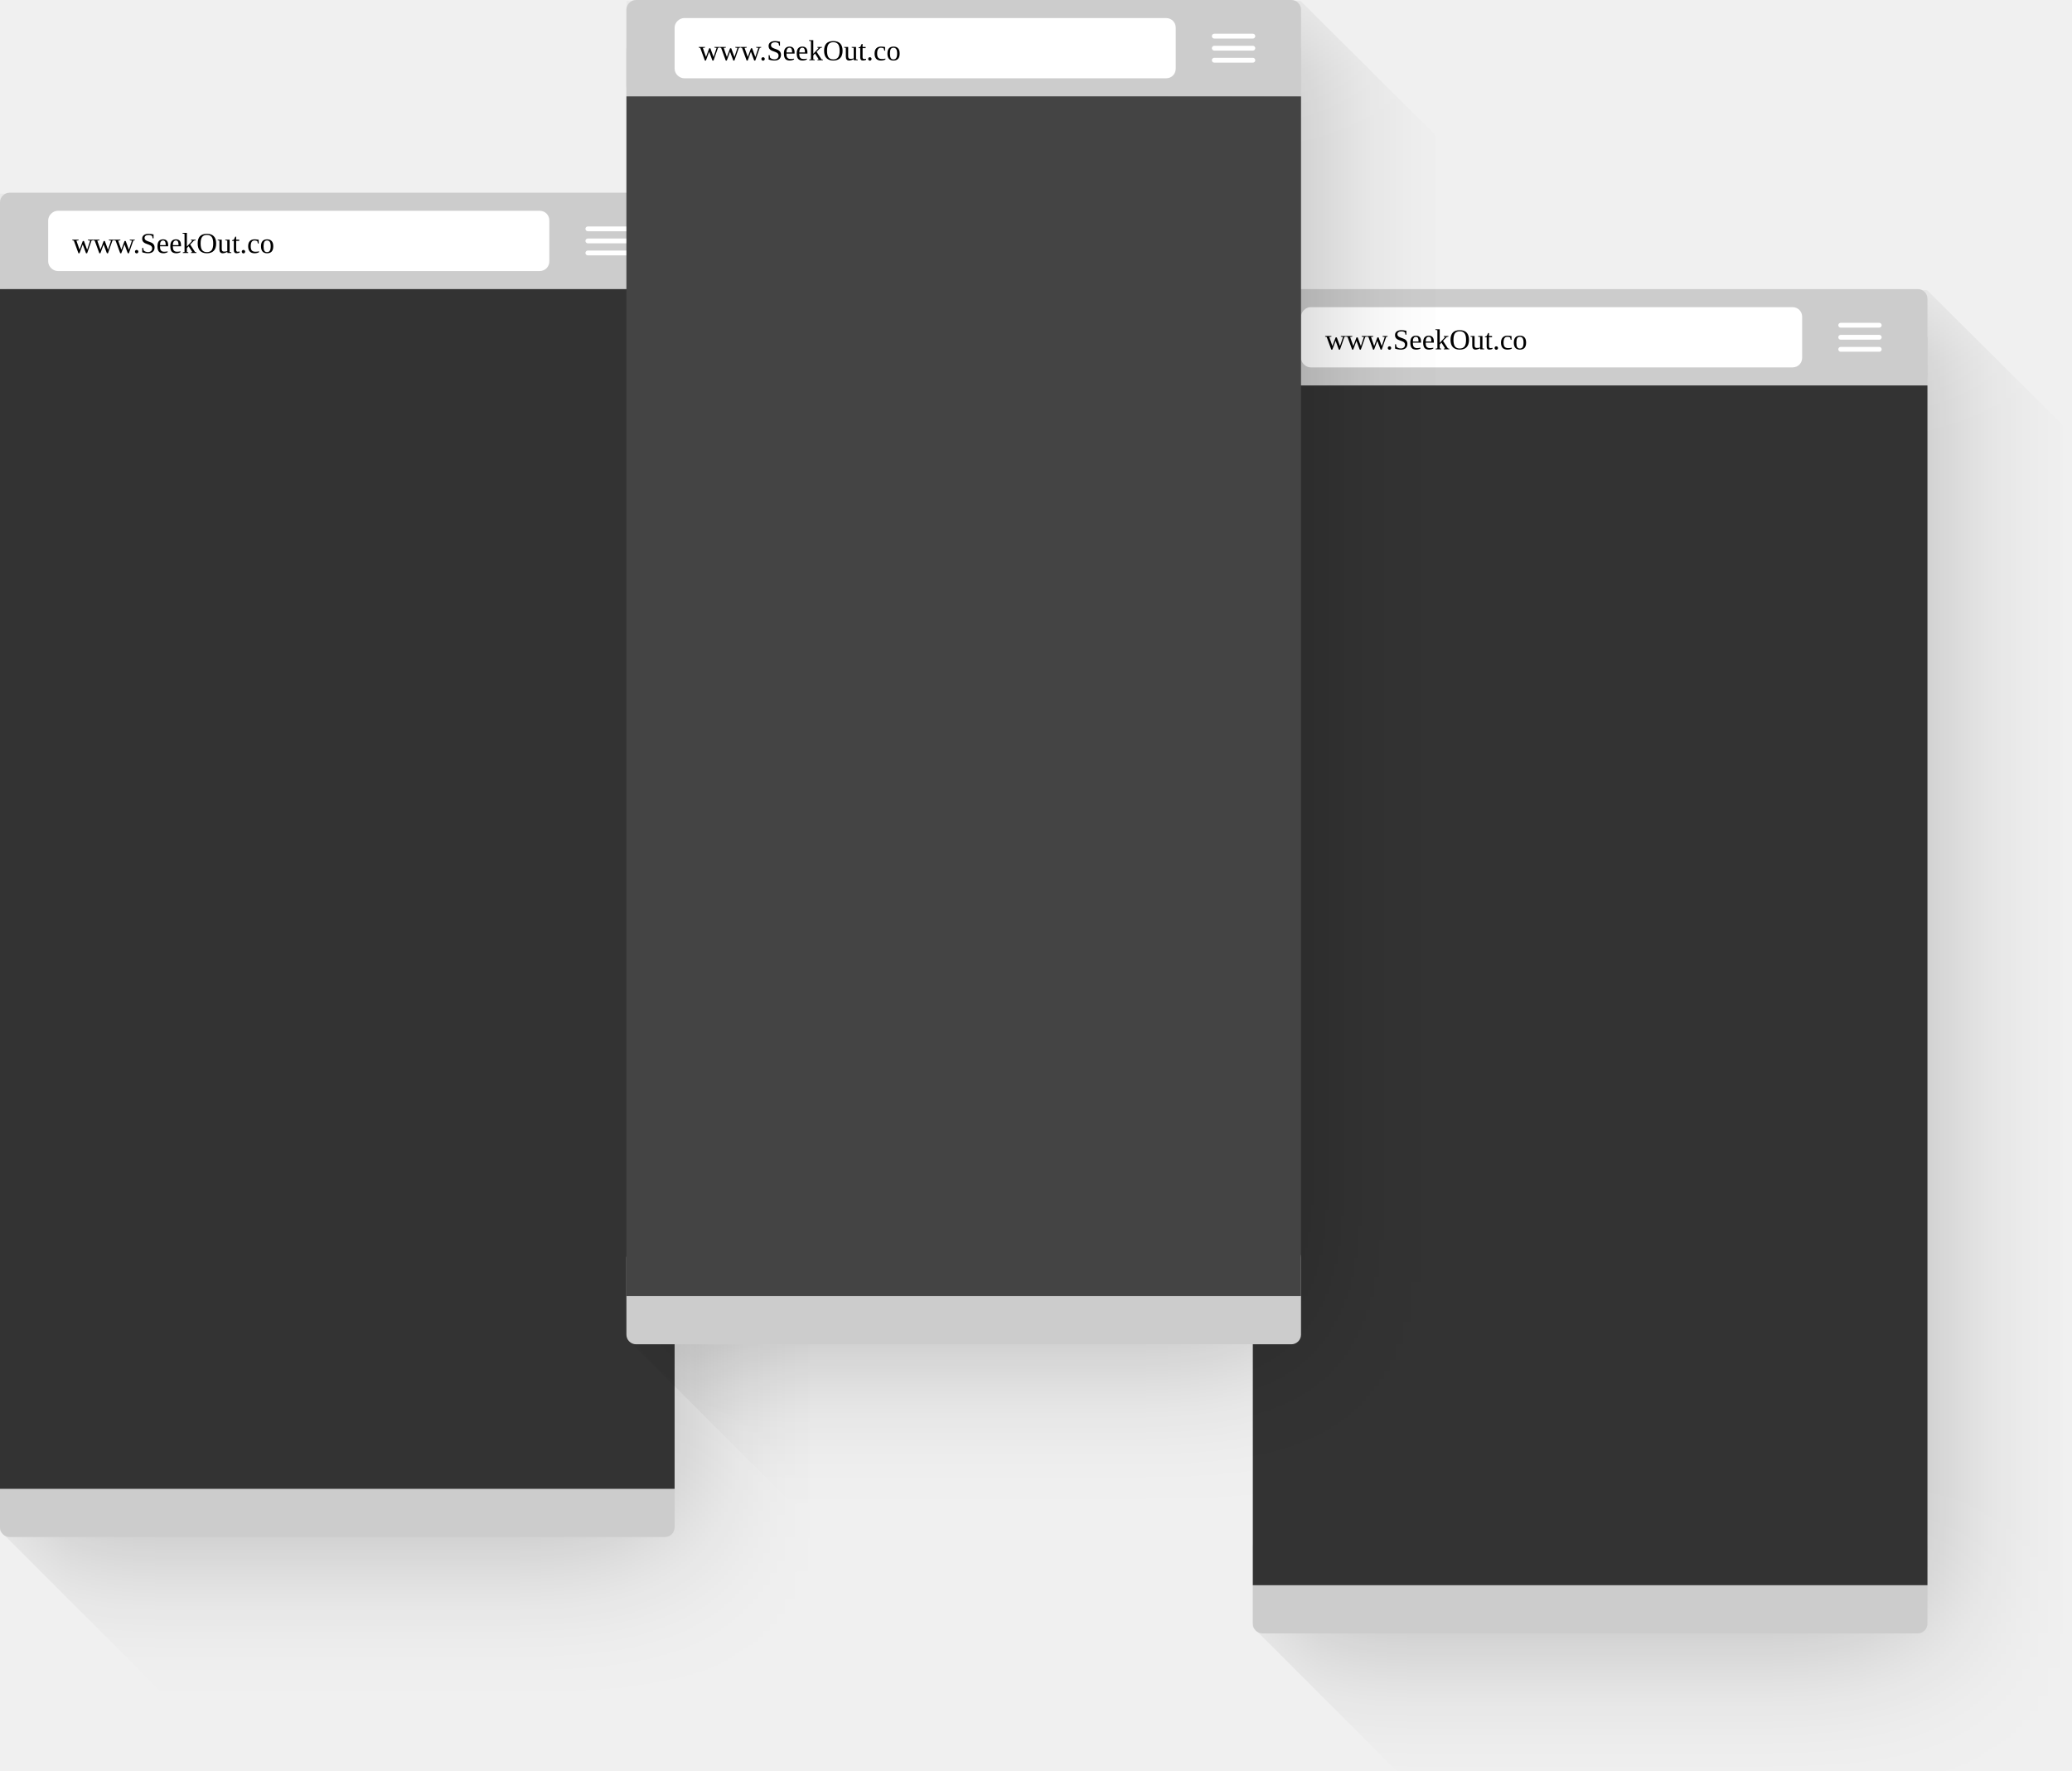
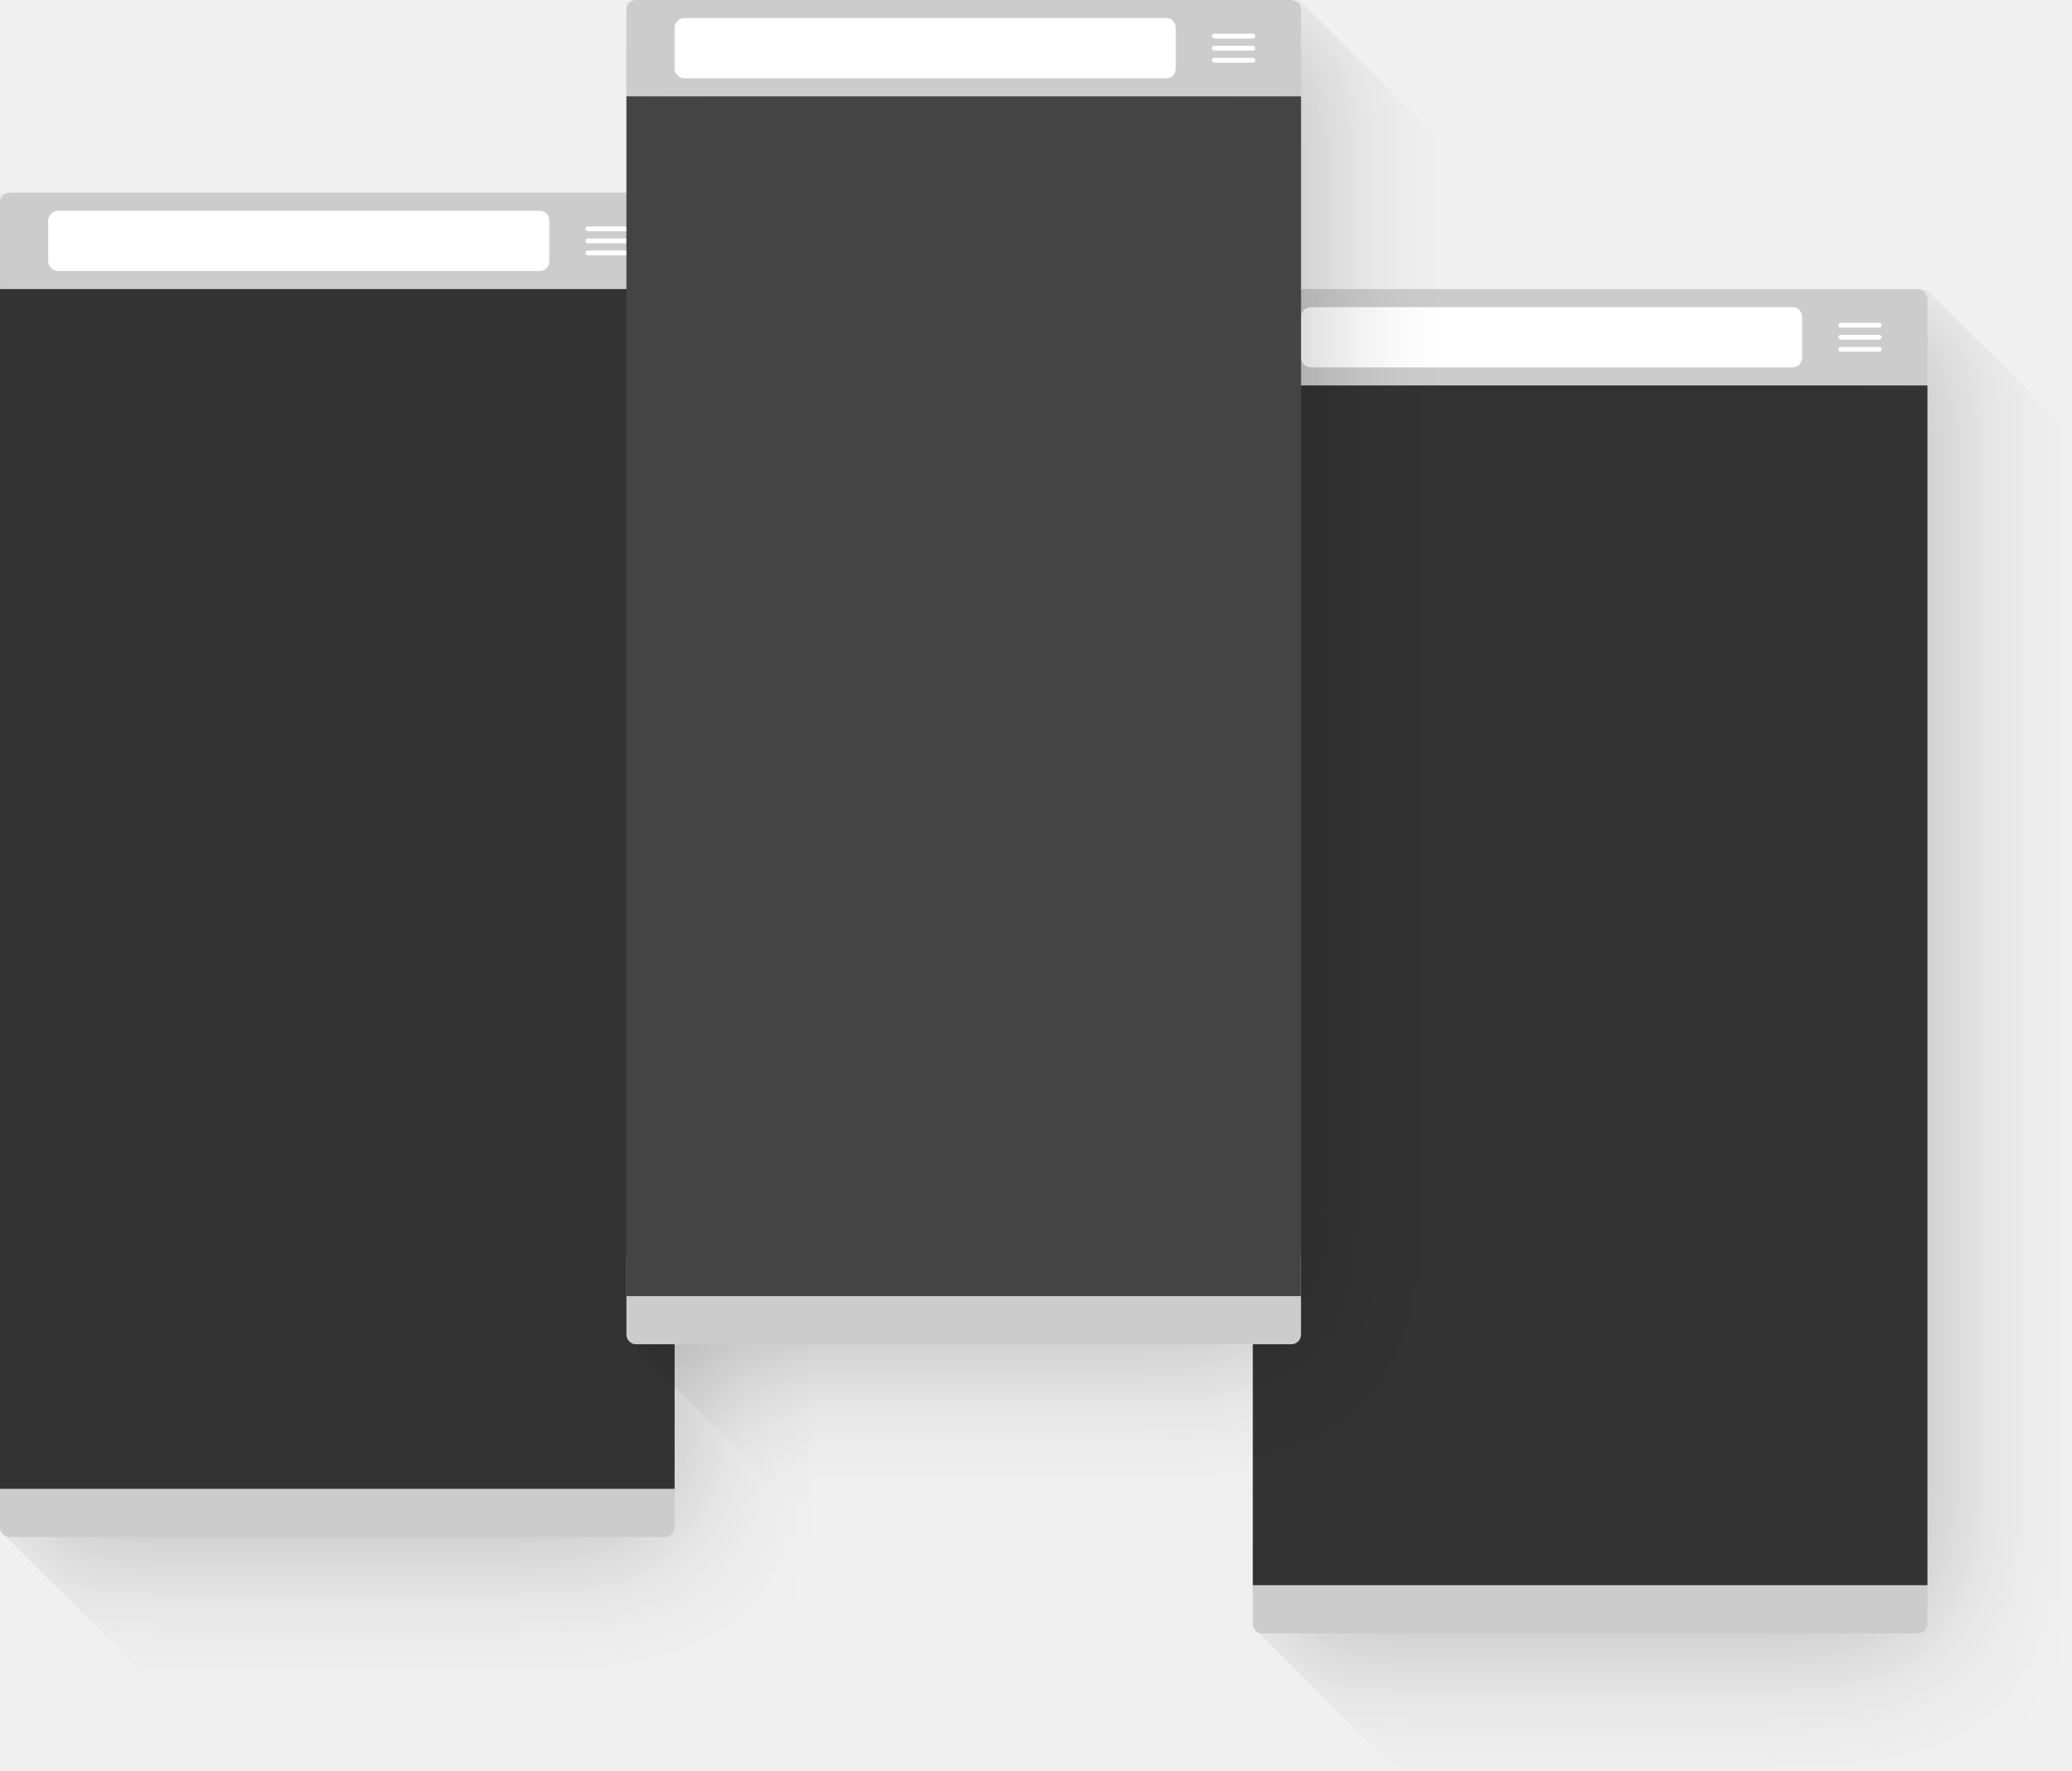
<svg xmlns="http://www.w3.org/2000/svg" xmlns:xlink="http://www.w3.org/1999/xlink" class="ui-iphones-trio" viewBox="0 0 860 735">
  <defs>
    <filter id="blurFilter01" x="0" y="0">
      <feGaussianBlur in="SourceGraphic" stdDeviation="30" />
    </filter>
    <clipPath id="dropShadow01">
      <path d="M279.8.4L359 79.2v559.2H83l-83-83V.4" />
    </clipPath>
    <g id="ui-iphone-w-shadow">
      <path fill="#000" fill-opacity=".25" d="M0 0h280v558H0z" clip-path="url(#dropShadow01)" style="filter: url(#blurFilter01);" />
      <path fill="#CCC" d="M280 554c0 2.2-1.8 4-4 4H4c-2.2 0-4-1.8-4-4v-32c0-2.2 1.8-4 4-4h272c2.2 0 4 1.8 4 4v32z" />
      <path fill="#CCC" d="M0 20h280v20H0z" />
      <path fill="#CCC" d="M280 36c0 2.2-1.8 4-4 4H4c-2.2 0-4-1.8-4-4V4c0-2.2 1.8-4 4-4h272c2.2 0 4 1.8 4 4v32z" />
      <path fill="#FFF" d="M228 28.5c0 2.2-1.7 4-4 4H24c-2 0-4-1.8-4-4v-17c0-2.2 2-4 4-4h200c2.3 0 4 1.8 4 4v17z" />
      <g fill="none" stroke="#FFF" stroke-width="2" stroke-linecap="round" stroke-miterlimit="10">
        <path d="M244 20h16M244 25h16M244 15h16" />
      </g>
-       <text x="30" y="25" font-size="12">www.SeekOut.co</text>
    </g>
  </defs>
  <g transform="translate(520,120)" class="ui-phone ui-phone--front">
    <use xlink:href="#ui-iphone-w-shadow" />
    <path class="ui-phone__screen" fill="#333" d="M0 40h280v498H0z" />
  </g>
  <g transform="translate(0,80)" class="ui-phone ui-phone--left">
    <use xlink:href="#ui-iphone-w-shadow" />
    <path class="ui-phone__screen" fill="#333" d="M0 40h280v498H0z" />
  </g>
  <g transform="translate(260,0)" class="ui-phone ui-phone--front">
    <use xlink:href="#ui-iphone-w-shadow" />
    <path class="ui-phone__screen" fill="#444" d="M0 40h280v498H0z" />
  </g>
</svg>
